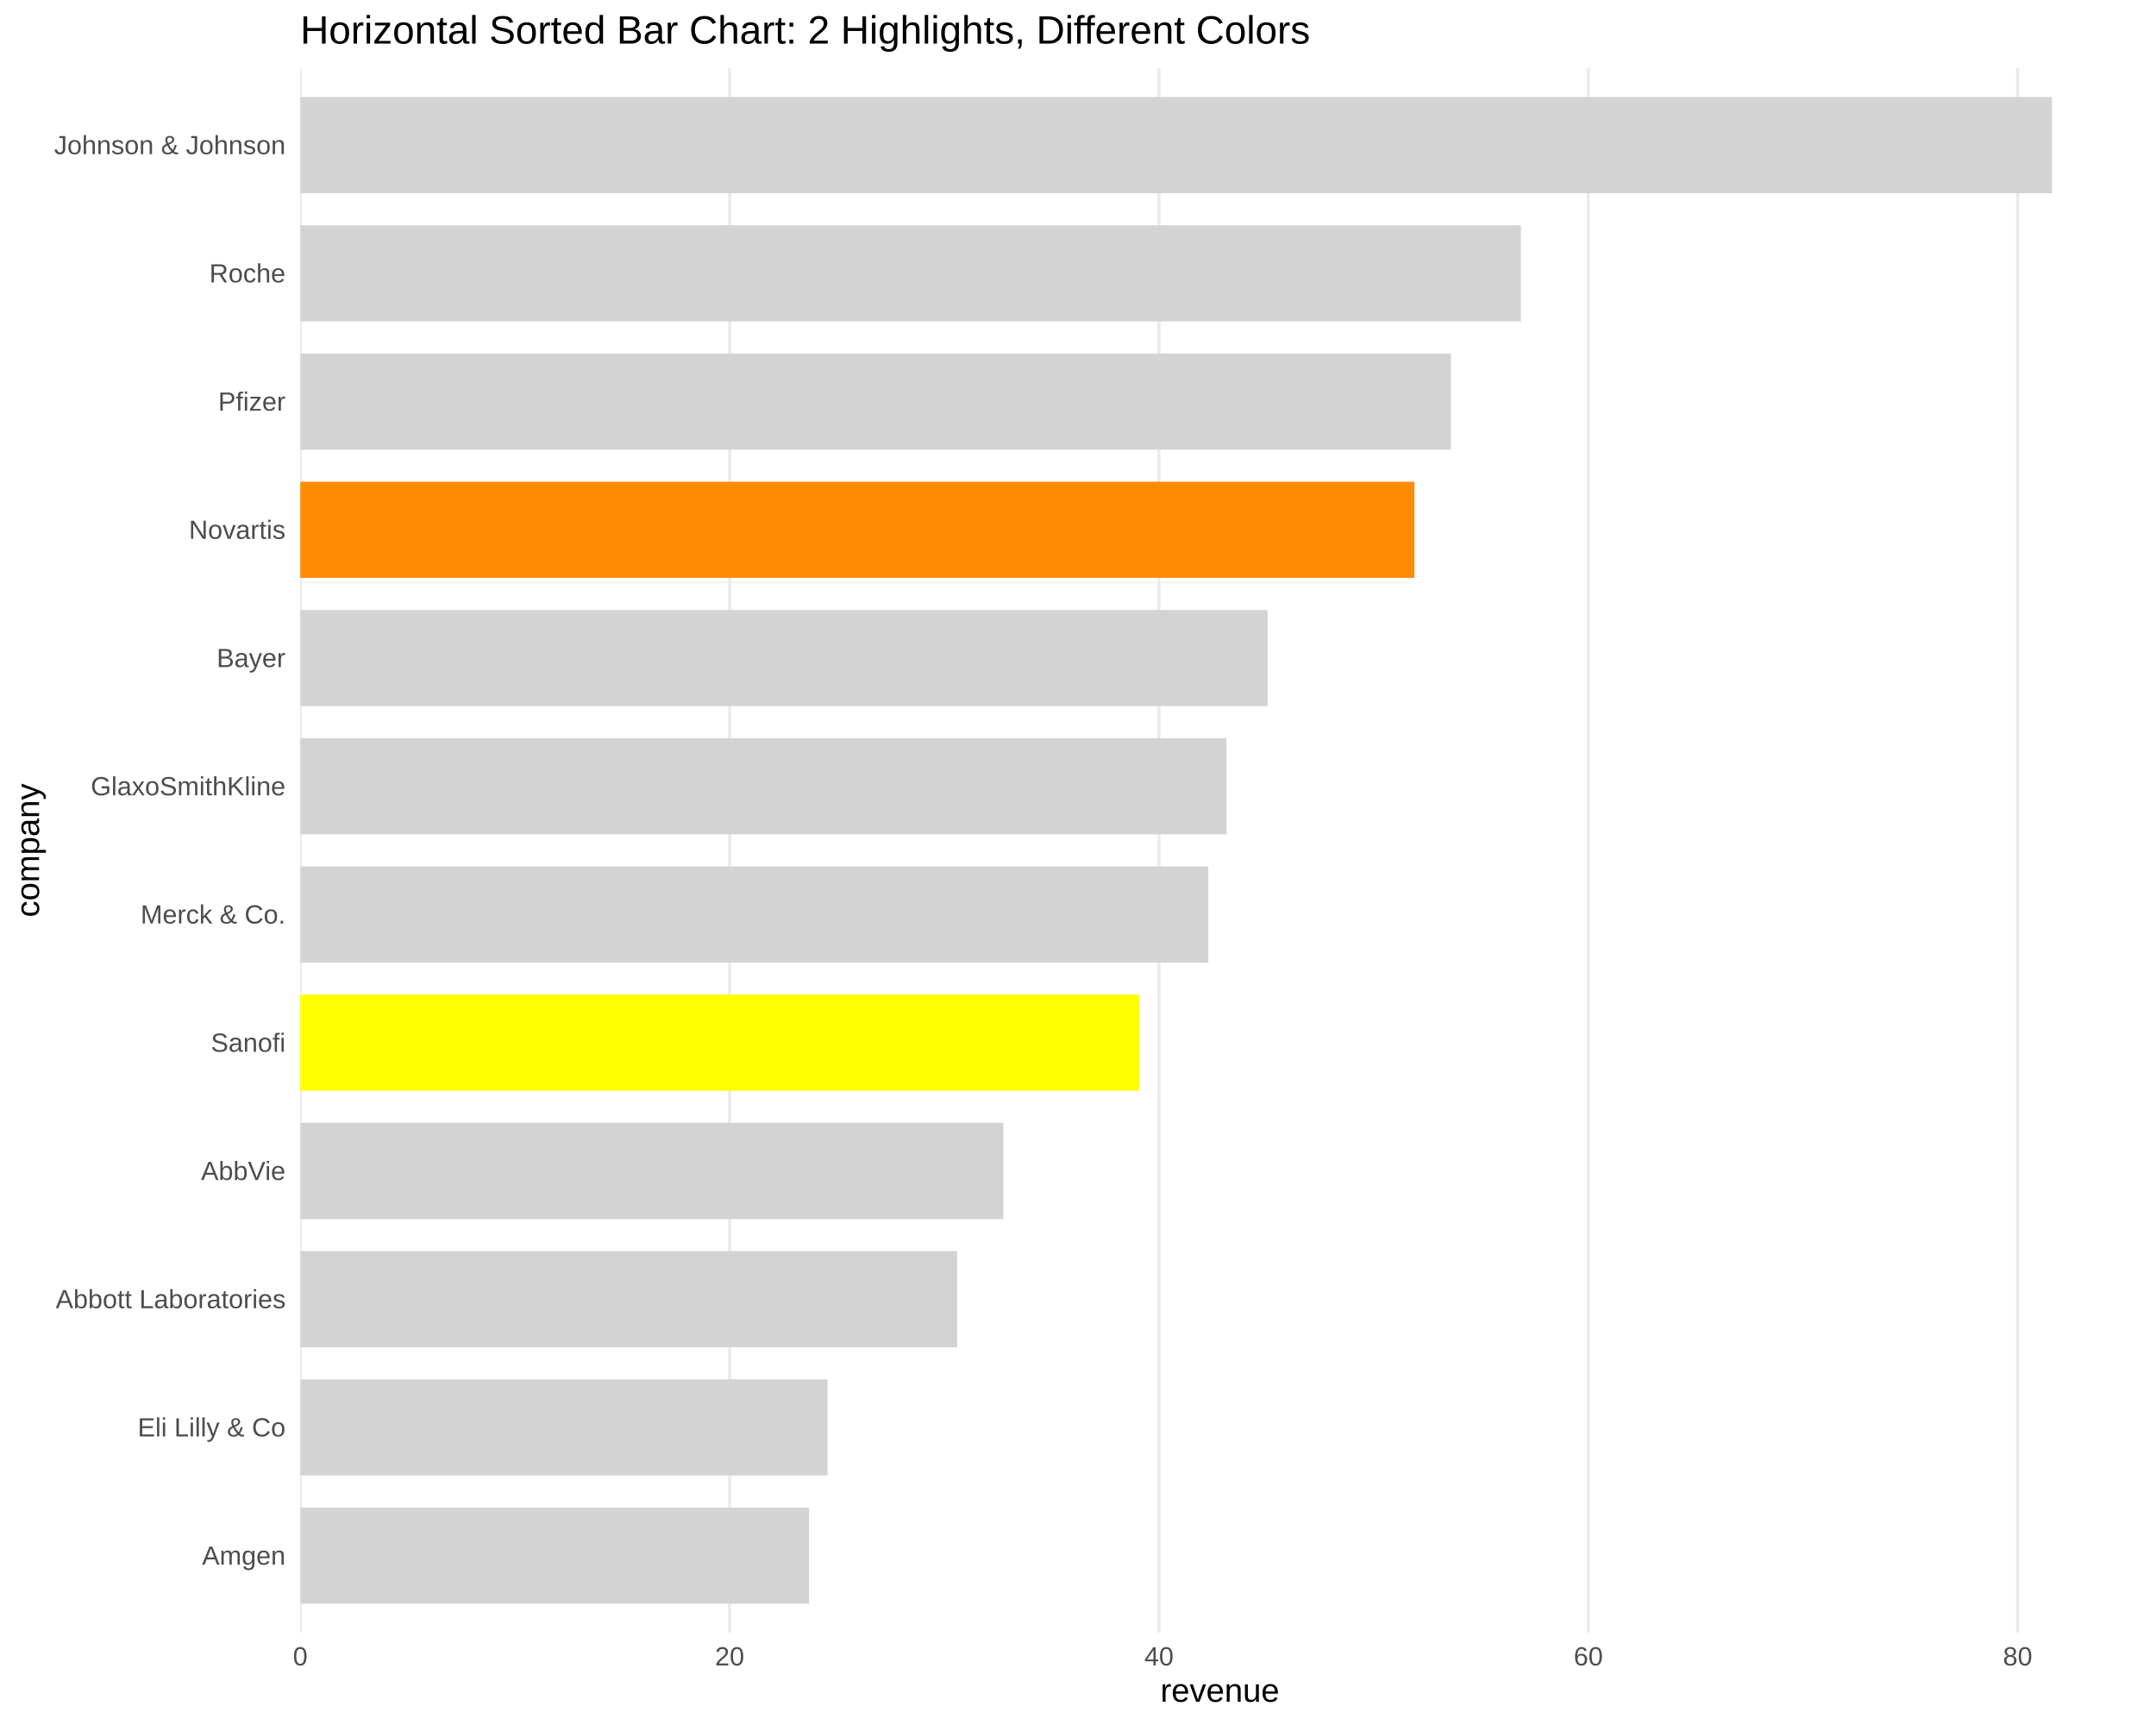
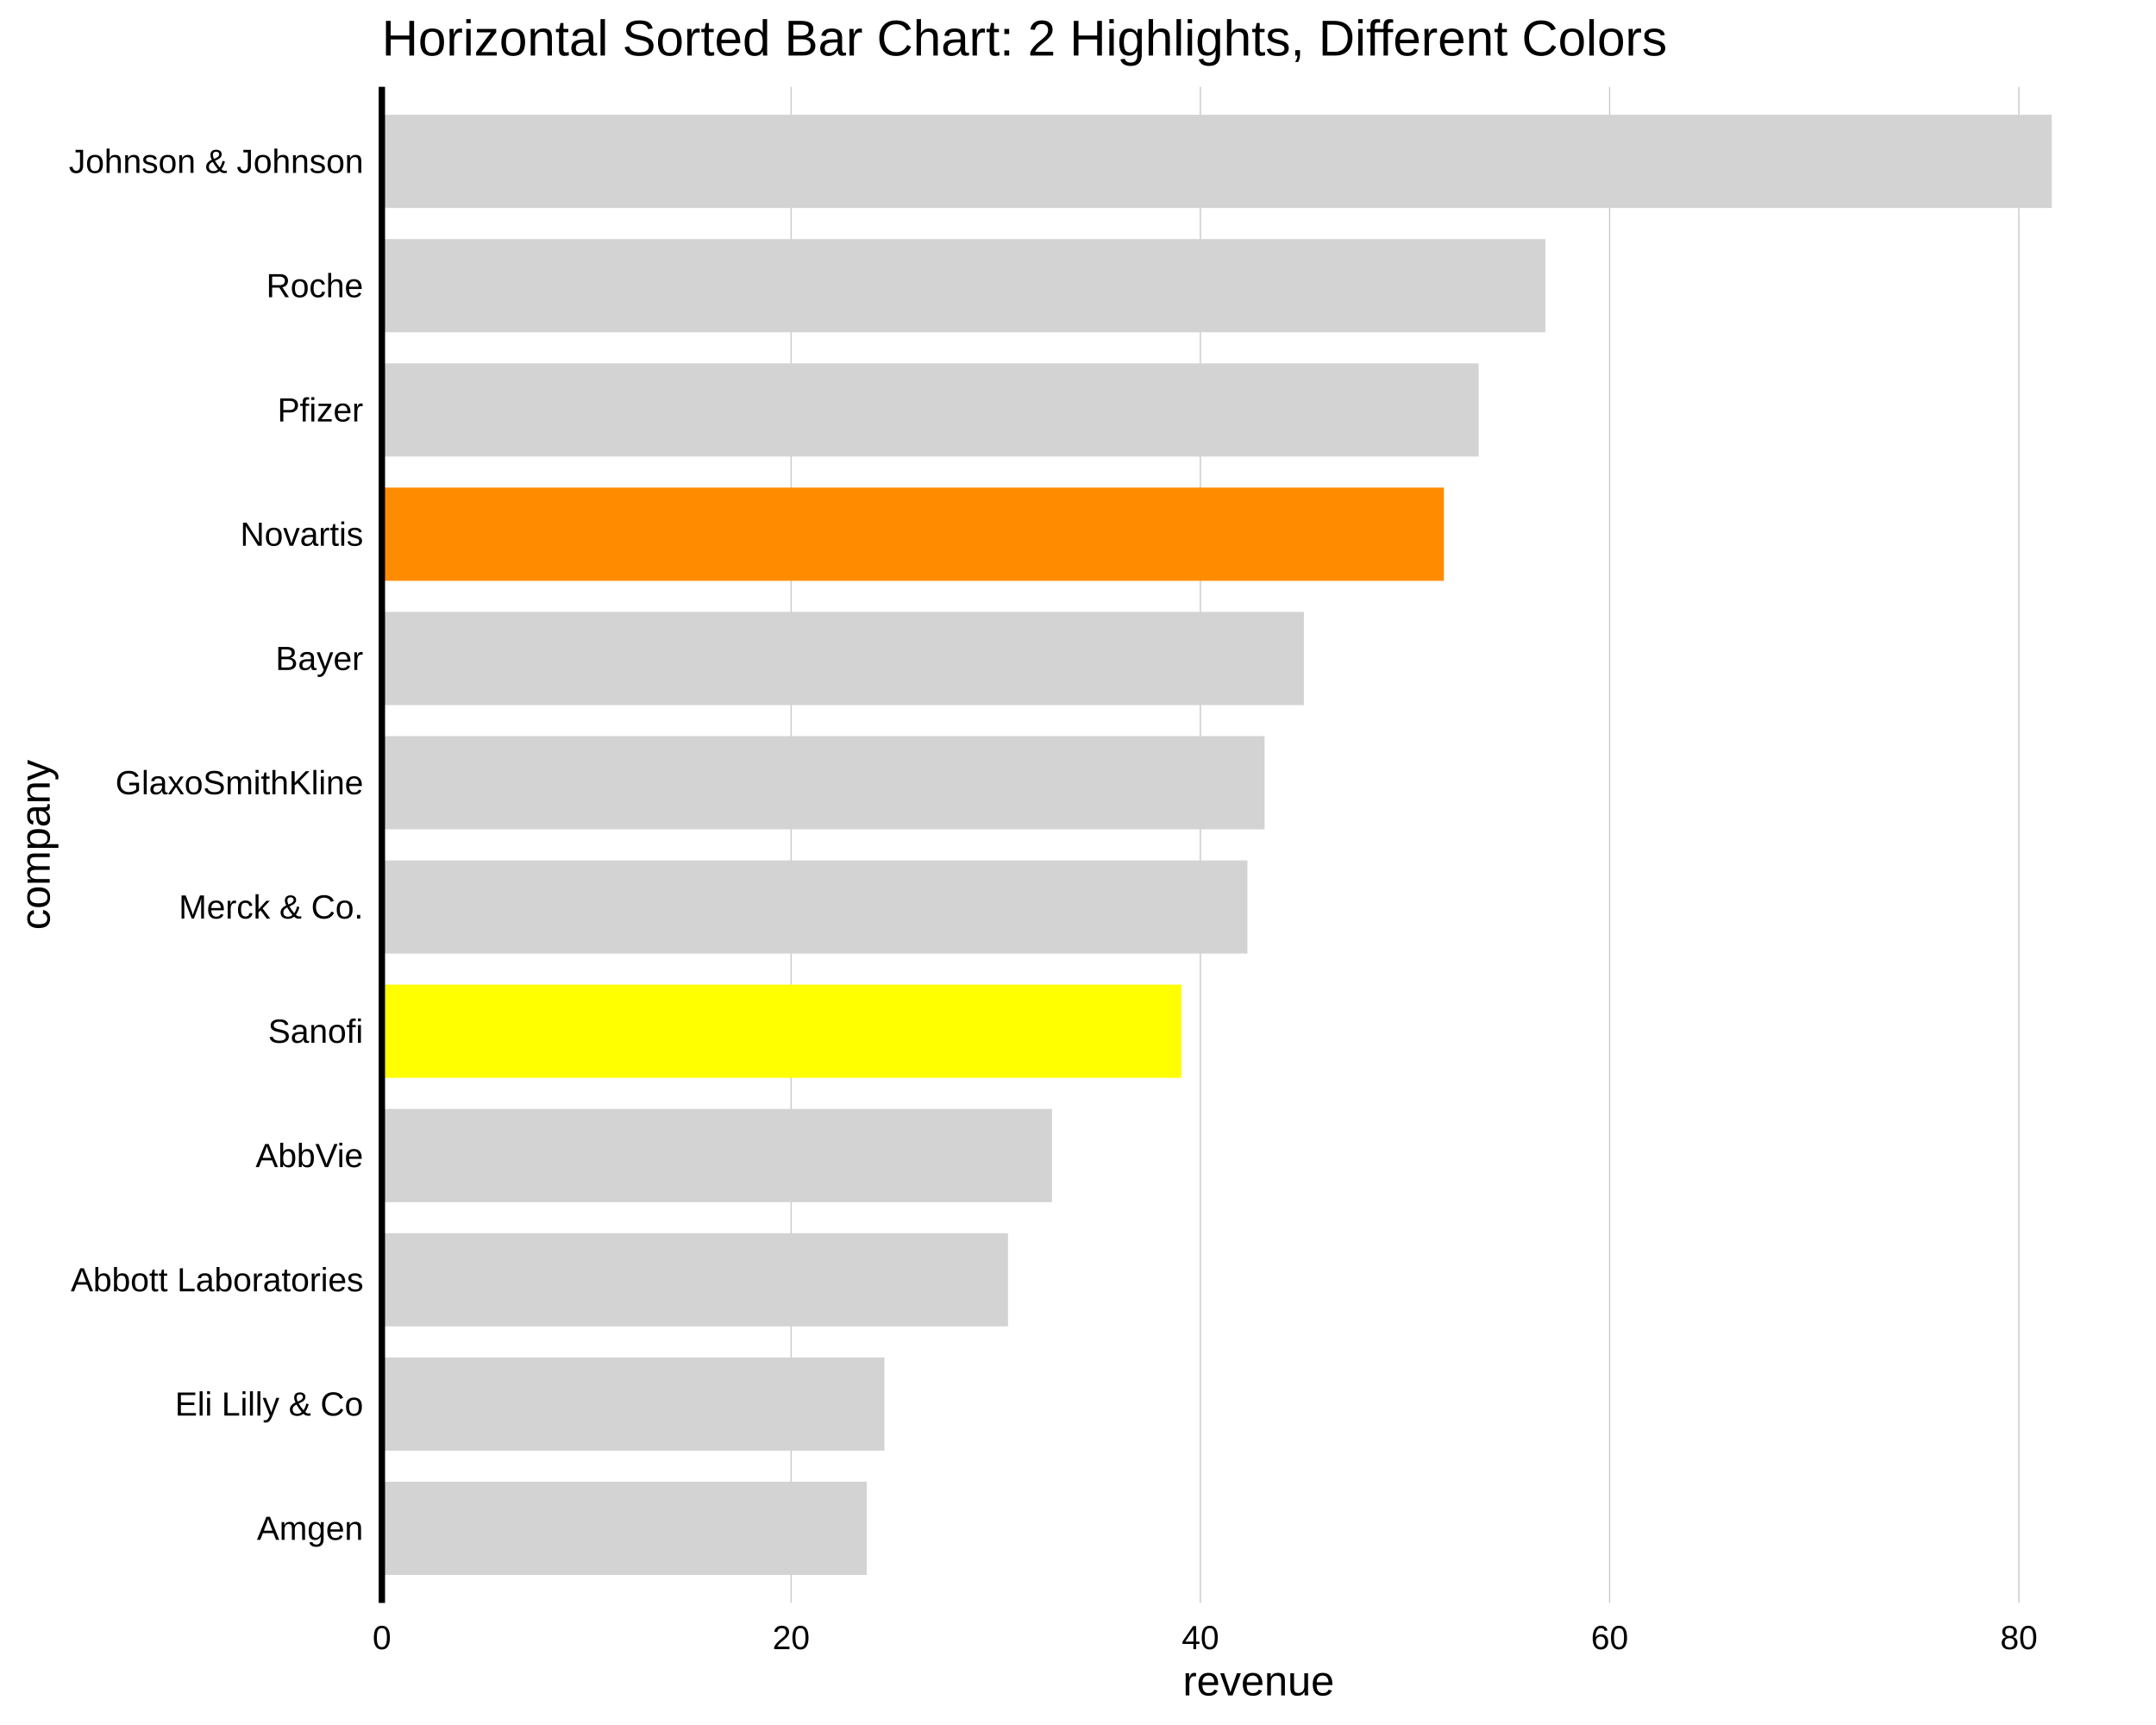
<svg xmlns="http://www.w3.org/2000/svg" viewBox="0 0 720.00 576.00">
  <defs>
    <style type="text/css">
    line, polyline, polygon, path, rect, circle {
      fill: none;
      stroke: #000000;
      stroke-linecap: round;
      stroke-linejoin: round;
      stroke-miterlimit: 10.00;
    }
  </style>
  </defs>
  <rect width="100%" height="100%" style="stroke: none; fill: #FFFFFF;" />
  <defs>
-     <clipPath id="cpMTAwLjI4fDcxNC41Mnw1NDUuMTN8MjIuNzc=">
-       <rect x="100.28" y="22.77" width="614.24" height="522.36" />
+     <clipPath id="cpMTI3LjUyfDcxMy4wM3w1MzUuMjN8MjguOTk=">
+       <rect x="127.52" y="28.99" width="585.51" height="506.23" />
    </clipPath>
  </defs>
-   <polyline points="100.28,545.13 100.28,22.77 " style="stroke-width: 1.07; stroke: #EBEBEB; stroke-linecap: butt;" clip-path="url(#cpMTAwLjI4fDcxNC41Mnw1NDUuMTN8MjIuNzc=)" />
-   <polyline points="243.66,545.13 243.66,22.77 " style="stroke-width: 1.07; stroke: #EBEBEB; stroke-linecap: butt;" clip-path="url(#cpMTAwLjI4fDcxNC41Mnw1NDUuMTN8MjIuNzc=)" />
-   <polyline points="387.04,545.13 387.04,22.77 " style="stroke-width: 1.07; stroke: #EBEBEB; stroke-linecap: butt;" clip-path="url(#cpMTAwLjI4fDcxNC41Mnw1NDUuMTN8MjIuNzc=)" />
-   <polyline points="530.42,545.13 530.42,22.77 " style="stroke-width: 1.07; stroke: #EBEBEB; stroke-linecap: butt;" clip-path="url(#cpMTAwLjI4fDcxNC41Mnw1NDUuMTN8MjIuNzc=)" />
-   <polyline points="673.80,545.13 673.80,22.77 " style="stroke-width: 1.07; stroke: #EBEBEB; stroke-linecap: butt;" clip-path="url(#cpMTAwLjI4fDcxNC41Mnw1NDUuMTN8MjIuNzc=)" />
-   <rect x="100.28" y="32.41" width="585.00" height="32.11" style="stroke-width: 1.07; stroke: none; stroke-linecap: square; stroke-linejoin: miter; fill: #D3D3D3;" clip-path="url(#cpMTAwLjI4fDcxNC41Mnw1NDUuMTN8MjIuNzc=)" />
-   <rect x="100.28" y="75.22" width="407.63" height="32.11" style="stroke-width: 1.07; stroke: none; stroke-linecap: square; stroke-linejoin: miter; fill: #D3D3D3;" clip-path="url(#cpMTAwLjI4fDcxNC41Mnw1NDUuMTN8MjIuNzc=)" />
-   <rect x="100.28" y="118.04" width="384.26" height="32.11" style="stroke-width: 1.07; stroke: none; stroke-linecap: square; stroke-linejoin: miter; fill: #D3D3D3;" clip-path="url(#cpMTAwLjI4fDcxNC41Mnw1NDUuMTN8MjIuNzc=)" />
-   <rect x="100.28" y="160.85" width="372.07" height="32.11" style="stroke-width: 1.07; stroke: none; stroke-linecap: square; stroke-linejoin: miter; fill: #FF8C00;" clip-path="url(#cpMTAwLjI4fDcxNC41Mnw1NDUuMTN8MjIuNzc=)" />
-   <rect x="100.28" y="203.67" width="323.04" height="32.11" style="stroke-width: 1.07; stroke: none; stroke-linecap: square; stroke-linejoin: miter; fill: #D3D3D3;" clip-path="url(#cpMTAwLjI4fDcxNC41Mnw1NDUuMTN8MjIuNzc=)" />
-   <rect x="100.28" y="246.49" width="309.27" height="32.11" style="stroke-width: 1.07; stroke: none; stroke-linecap: square; stroke-linejoin: miter; fill: #D3D3D3;" clip-path="url(#cpMTAwLjI4fDcxNC41Mnw1NDUuMTN8MjIuNzc=)" />
-   <rect x="100.28" y="289.30" width="303.25" height="32.11" style="stroke-width: 1.07; stroke: none; stroke-linecap: square; stroke-linejoin: miter; fill: #D3D3D3;" clip-path="url(#cpMTAwLjI4fDcxNC41Mnw1NDUuMTN8MjIuNzc=)" />
-   <rect x="100.28" y="332.12" width="280.10" height="32.11" style="stroke-width: 1.07; stroke: none; stroke-linecap: square; stroke-linejoin: miter; fill: #FFFF00;" clip-path="url(#cpMTAwLjI4fDcxNC41Mnw1NDUuMTN8MjIuNzc=)" />
-   <rect x="100.28" y="374.94" width="234.79" height="32.11" style="stroke-width: 1.07; stroke: none; stroke-linecap: square; stroke-linejoin: miter; fill: #D3D3D3;" clip-path="url(#cpMTAwLjI4fDcxNC41Mnw1NDUuMTN8MjIuNzc=)" />
-   <rect x="100.28" y="417.75" width="219.37" height="32.11" style="stroke-width: 1.07; stroke: none; stroke-linecap: square; stroke-linejoin: miter; fill: #D3D3D3;" clip-path="url(#cpMTAwLjI4fDcxNC41Mnw1NDUuMTN8MjIuNzc=)" />
-   <rect x="100.28" y="460.57" width="176.07" height="32.11" style="stroke-width: 1.07; stroke: none; stroke-linecap: square; stroke-linejoin: miter; fill: #D3D3D3;" clip-path="url(#cpMTAwLjI4fDcxNC41Mnw1NDUuMTN8MjIuNzc=)" />
-   <rect x="100.28" y="503.38" width="169.91" height="32.11" style="stroke-width: 1.07; stroke: none; stroke-linecap: square; stroke-linejoin: miter; fill: #D3D3D3;" clip-path="url(#cpMTAwLjI4fDcxNC41Mnw1NDUuMTN8MjIuNzc=)" />
+   <polyline points="127.52,535.23 127.52,28.99 " style="stroke-width: 0.43; stroke: #CCCCCC; stroke-linecap: butt;" clip-path="url(#cpMTI3LjUyfDcxMy4wM3w1MzUuMjN8MjguOTk=)" />
+   <polyline points="264.19,535.23 264.19,28.99 " style="stroke-width: 0.43; stroke: #CCCCCC; stroke-linecap: butt;" clip-path="url(#cpMTI3LjUyfDcxMy4wM3w1MzUuMjN8MjguOTk=)" />
+   <polyline points="400.86,535.23 400.86,28.99 " style="stroke-width: 0.43; stroke: #CCCCCC; stroke-linecap: butt;" clip-path="url(#cpMTI3LjUyfDcxMy4wM3w1MzUuMjN8MjguOTk=)" />
+   <polyline points="537.54,535.23 537.54,28.99 " style="stroke-width: 0.43; stroke: #CCCCCC; stroke-linecap: butt;" clip-path="url(#cpMTI3LjUyfDcxMy4wM3w1MzUuMjN8MjguOTk=)" />
+   <polyline points="674.21,535.23 674.21,28.99 " style="stroke-width: 0.43; stroke: #CCCCCC; stroke-linecap: butt;" clip-path="url(#cpMTI3LjUyfDcxMy4wM3w1MzUuMjN8MjguOTk=)" />
+   <rect x="127.52" y="38.33" width="557.63" height="31.12" style="stroke-width: 1.07; stroke: none; stroke-linecap: square; stroke-linejoin: miter; fill: #D3D3D3;" clip-path="url(#cpMTI3LjUyfDcxMy4wM3w1MzUuMjN8MjguOTk=)" />
+   <rect x="127.52" y="79.83" width="388.56" height="31.12" style="stroke-width: 1.07; stroke: none; stroke-linecap: square; stroke-linejoin: miter; fill: #D3D3D3;" clip-path="url(#cpMTI3LjUyfDcxMy4wM3w1MzUuMjN8MjguOTk=)" />
+   <rect x="127.52" y="121.32" width="366.28" height="31.12" style="stroke-width: 1.07; stroke: none; stroke-linecap: square; stroke-linejoin: miter; fill: #D3D3D3;" clip-path="url(#cpMTI3LjUyfDcxMy4wM3w1MzUuMjN8MjguOTk=)" />
+   <rect x="127.52" y="162.81" width="354.67" height="31.12" style="stroke-width: 1.07; stroke: none; stroke-linecap: square; stroke-linejoin: miter; fill: #FF8C00;" clip-path="url(#cpMTI3LjUyfDcxMy4wM3w1MzUuMjN8MjguOTk=)" />
+   <rect x="127.52" y="204.31" width="307.92" height="31.12" style="stroke-width: 1.07; stroke: none; stroke-linecap: square; stroke-linejoin: miter; fill: #D3D3D3;" clip-path="url(#cpMTI3LjUyfDcxMy4wM3w1MzUuMjN8MjguOTk=)" />
+   <rect x="127.52" y="245.80" width="294.80" height="31.12" style="stroke-width: 1.07; stroke: none; stroke-linecap: square; stroke-linejoin: miter; fill: #D3D3D3;" clip-path="url(#cpMTI3LjUyfDcxMy4wM3w1MzUuMjN8MjguOTk=)" />
+   <rect x="127.52" y="287.30" width="289.06" height="31.12" style="stroke-width: 1.07; stroke: none; stroke-linecap: square; stroke-linejoin: miter; fill: #D3D3D3;" clip-path="url(#cpMTI3LjUyfDcxMy4wM3w1MzUuMjN8MjguOTk=)" />
+   <rect x="127.52" y="328.79" width="266.99" height="31.12" style="stroke-width: 1.07; stroke: none; stroke-linecap: square; stroke-linejoin: miter; fill: #FFFF00;" clip-path="url(#cpMTI3LjUyfDcxMy4wM3w1MzUuMjN8MjguOTk=)" />
+   <rect x="127.52" y="370.29" width="223.80" height="31.12" style="stroke-width: 1.07; stroke: none; stroke-linecap: square; stroke-linejoin: miter; fill: #D3D3D3;" clip-path="url(#cpMTI3LjUyfDcxMy4wM3w1MzUuMjN8MjguOTk=)" />
+   <rect x="127.52" y="411.78" width="209.11" height="31.12" style="stroke-width: 1.07; stroke: none; stroke-linecap: square; stroke-linejoin: miter; fill: #D3D3D3;" clip-path="url(#cpMTI3LjUyfDcxMy4wM3w1MzUuMjN8MjguOTk=)" />
+   <rect x="127.52" y="453.28" width="167.83" height="31.12" style="stroke-width: 1.07; stroke: none; stroke-linecap: square; stroke-linejoin: miter; fill: #D3D3D3;" clip-path="url(#cpMTI3LjUyfDcxMy4wM3w1MzUuMjN8MjguOTk=)" />
+   <rect x="127.52" y="494.77" width="161.96" height="31.12" style="stroke-width: 1.07; stroke: none; stroke-linecap: square; stroke-linejoin: miter; fill: #D3D3D3;" clip-path="url(#cpMTI3LjUyfDcxMy4wM3w1MzUuMjN8MjguOTk=)" />
  <defs>
    <clipPath id="cpMC4wMHw3MjAuMDB8NTc2LjAwfDAuMDA=">
      <rect x="0.00" y="0.00" width="720.00" height="576.00" />
    </clipPath>
  </defs>
+   <polyline points="127.52,535.23 127.52,28.99 " style="stroke-width: 2.13; stroke-linecap: butt;" clip-path="url(#cpMC4wMHw3MjAuMDB8NTc2LjAwfDAuMDA=)" />
  <g clip-path="url(#cpMC4wMHw3MjAuMDB8NTc2LjAwfDAuMDA=)">
-     <text x="67.47" y="522.46" style="font-size: 8.80px; fill: #4D4D4D; font-family: Liberation Sans;" textLength="27.88px" lengthAdjust="spacingAndGlyphs">Amgen</text>
+     <text x="85.80" y="514.18" style="font-size: 11.20px; font-family: Liberation Sans;" textLength="35.44px" lengthAdjust="spacingAndGlyphs">Amgen</text>
  </g>
  <g clip-path="url(#cpMC4wMHw3MjAuMDB8NTc2LjAwfDAuMDA=)">
-     <text x="45.97" y="479.65" style="font-size: 8.80px; fill: #4D4D4D; font-family: Liberation Sans;" textLength="49.38px" lengthAdjust="spacingAndGlyphs">Eli Lilly &amp; Co</text>
+     <text x="58.45" y="472.69" style="font-size: 11.20px; font-family: Liberation Sans;" textLength="62.80px" lengthAdjust="spacingAndGlyphs">Eli Lilly &amp; Co</text>
  </g>
  <g clip-path="url(#cpMC4wMHw3MjAuMDB8NTc2LjAwfDAuMDA=)">
-     <text x="18.61" y="436.83" style="font-size: 8.80px; fill: #4D4D4D; font-family: Liberation Sans;" textLength="76.73px" lengthAdjust="spacingAndGlyphs">Abbott Laboratories</text>
+     <text x="23.63" y="431.19" style="font-size: 11.20px; font-family: Liberation Sans;" textLength="97.61px" lengthAdjust="spacingAndGlyphs">Abbott Laboratories</text>
  </g>
  <g clip-path="url(#cpMC4wMHw3MjAuMDB8NTc2LjAwfDAuMDA=)">
-     <text x="67.13" y="394.02" style="font-size: 8.80px; fill: #4D4D4D; font-family: Liberation Sans;" textLength="28.22px" lengthAdjust="spacingAndGlyphs">AbbVie</text>
+     <text x="85.37" y="389.70" style="font-size: 11.20px; font-family: Liberation Sans;" textLength="35.88px" lengthAdjust="spacingAndGlyphs">AbbVie</text>
  </g>
  <g clip-path="url(#cpMC4wMHw3MjAuMDB8NTc2LjAwfDAuMDA=)">
-     <text x="70.41" y="351.20" style="font-size: 8.80px; fill: #4D4D4D; font-family: Liberation Sans;" textLength="24.94px" lengthAdjust="spacingAndGlyphs">Sanofi</text>
+     <text x="89.52" y="348.20" style="font-size: 11.20px; font-family: Liberation Sans;" textLength="31.72px" lengthAdjust="spacingAndGlyphs">Sanofi</text>
  </g>
  <g clip-path="url(#cpMC4wMHw3MjAuMDB8NTc2LjAwfDAuMDA=)">
-     <text x="46.95" y="308.38" style="font-size: 8.80px; fill: #4D4D4D; font-family: Liberation Sans;" textLength="48.39px" lengthAdjust="spacingAndGlyphs">Merck &amp; Co.</text>
+     <text x="59.71" y="306.71" style="font-size: 11.20px; font-family: Liberation Sans;" textLength="61.53px" lengthAdjust="spacingAndGlyphs">Merck &amp; Co.</text>
  </g>
  <g clip-path="url(#cpMC4wMHw3MjAuMDB8NTc2LjAwfDAuMDA=)">
-     <text x="30.31" y="265.57" style="font-size: 8.80px; fill: #4D4D4D; font-family: Liberation Sans;" textLength="65.03px" lengthAdjust="spacingAndGlyphs">GlaxoSmithKline</text>
+     <text x="38.55" y="265.21" style="font-size: 11.20px; font-family: Liberation Sans;" textLength="82.69px" lengthAdjust="spacingAndGlyphs">GlaxoSmithKline</text>
  </g>
  <g clip-path="url(#cpMC4wMHw3MjAuMDB8NTc2LjAwfDAuMDA=)">
-     <text x="72.36" y="222.75" style="font-size: 8.80px; fill: #4D4D4D; font-family: Liberation Sans;" textLength="22.98px" lengthAdjust="spacingAndGlyphs">Bayer</text>
+     <text x="92.02" y="223.72" style="font-size: 11.20px; font-family: Liberation Sans;" textLength="29.22px" lengthAdjust="spacingAndGlyphs">Bayer</text>
  </g>
  <g clip-path="url(#cpMC4wMHw3MjAuMDB8NTc2LjAwfDAuMDA=)">
-     <text x="63.08" y="179.93" style="font-size: 8.80px; fill: #4D4D4D; font-family: Liberation Sans;" textLength="32.27px" lengthAdjust="spacingAndGlyphs">Novartis</text>
+     <text x="80.23" y="182.23" style="font-size: 11.20px; font-family: Liberation Sans;" textLength="41.02px" lengthAdjust="spacingAndGlyphs">Novartis</text>
  </g>
  <g clip-path="url(#cpMC4wMHw3MjAuMDB8NTc2LjAwfDAuMDA=)">
-     <text x="72.86" y="137.12" style="font-size: 8.80px; fill: #4D4D4D; font-family: Liberation Sans;" textLength="22.48px" lengthAdjust="spacingAndGlyphs">Pfizer</text>
+     <text x="92.65" y="140.73" style="font-size: 11.20px; font-family: Liberation Sans;" textLength="28.59px" lengthAdjust="spacingAndGlyphs">Pfizer</text>
  </g>
  <g clip-path="url(#cpMC4wMHw3MjAuMDB8NTc2LjAwfDAuMDA=)">
-     <text x="69.91" y="94.30" style="font-size: 8.80px; fill: #4D4D4D; font-family: Liberation Sans;" textLength="25.44px" lengthAdjust="spacingAndGlyphs">Roche</text>
+     <text x="88.91" y="99.24" style="font-size: 11.20px; font-family: Liberation Sans;" textLength="32.33px" lengthAdjust="spacingAndGlyphs">Roche</text>
  </g>
  <g clip-path="url(#cpMC4wMHw3MjAuMDB8NTc2LjAwfDAuMDA=)">
-     <text x="18.06" y="51.48" style="font-size: 8.80px; fill: #4D4D4D; font-family: Liberation Sans;" textLength="77.28px" lengthAdjust="spacingAndGlyphs">Johnson &amp; Johnson</text>
+     <text x="22.99" y="57.74" style="font-size: 11.20px; font-family: Liberation Sans;" textLength="98.25px" lengthAdjust="spacingAndGlyphs">Johnson &amp; Johnson</text>
  </g>
  <g clip-path="url(#cpMC4wMHw3MjAuMDB8NTc2LjAwfDAuMDA=)">
-     <text x="97.83" y="556.11" style="font-size: 8.80px; fill: #4D4D4D; font-family: Liberation Sans;" textLength="4.89px" lengthAdjust="spacingAndGlyphs">0</text>
+     <text x="124.41" y="550.68" style="font-size: 11.20px; font-family: Liberation Sans;" textLength="6.22px" lengthAdjust="spacingAndGlyphs">0</text>
  </g>
  <g clip-path="url(#cpMC4wMHw3MjAuMDB8NTc2LjAwfDAuMDA=)">
-     <text x="238.77" y="556.11" style="font-size: 8.80px; fill: #4D4D4D; font-family: Liberation Sans;" textLength="9.78px" lengthAdjust="spacingAndGlyphs">20</text>
+     <text x="257.97" y="550.68" style="font-size: 11.20px; font-family: Liberation Sans;" textLength="12.44px" lengthAdjust="spacingAndGlyphs">20</text>
  </g>
  <g clip-path="url(#cpMC4wMHw3MjAuMDB8NTc2LjAwfDAuMDA=)">
-     <text x="382.15" y="556.11" style="font-size: 8.80px; fill: #4D4D4D; font-family: Liberation Sans;" textLength="9.78px" lengthAdjust="spacingAndGlyphs">40</text>
+     <text x="394.65" y="550.68" style="font-size: 11.20px; font-family: Liberation Sans;" textLength="12.44px" lengthAdjust="spacingAndGlyphs">40</text>
  </g>
  <g clip-path="url(#cpMC4wMHw3MjAuMDB8NTc2LjAwfDAuMDA=)">
-     <text x="525.53" y="556.11" style="font-size: 8.80px; fill: #4D4D4D; font-family: Liberation Sans;" textLength="9.78px" lengthAdjust="spacingAndGlyphs">60</text>
+     <text x="531.32" y="550.68" style="font-size: 11.20px; font-family: Liberation Sans;" textLength="12.44px" lengthAdjust="spacingAndGlyphs">60</text>
  </g>
  <g clip-path="url(#cpMC4wMHw3MjAuMDB8NTc2LjAwfDAuMDA=)">
-     <text x="668.91" y="556.11" style="font-size: 8.80px; fill: #4D4D4D; font-family: Liberation Sans;" textLength="9.78px" lengthAdjust="spacingAndGlyphs">80</text>
+     <text x="667.99" y="550.68" style="font-size: 11.20px; font-family: Liberation Sans;" textLength="12.44px" lengthAdjust="spacingAndGlyphs">80</text>
  </g>
  <g clip-path="url(#cpMC4wMHw3MjAuMDB8NTc2LjAwfDAuMDA=)">
-     <text x="387.51" y="568.24" style="font-size: 11.00px; font-family: Liberation Sans;" textLength="39.78px" lengthAdjust="spacingAndGlyphs">revenue</text>
+     <text x="394.99" y="566.12" style="font-size: 14.00px; font-family: Liberation Sans;" textLength="50.56px" lengthAdjust="spacingAndGlyphs">revenue</text>
  </g>
  <g clip-path="url(#cpMC4wMHw3MjAuMDB8NTc2LjAwfDAuMDA=)">
-     <text transform="translate(13.04,306.28) rotate(-90)" style="font-size: 11.00px; font-family: Liberation Sans;" textLength="44.66px" lengthAdjust="spacingAndGlyphs">company</text>
+     <text transform="translate(16.60,310.50) rotate(-90)" style="font-size: 14.00px; font-family: Liberation Sans;" textLength="56.78px" lengthAdjust="spacingAndGlyphs">company</text>
  </g>
  <g clip-path="url(#cpMC4wMHw3MjAuMDB8NTc2LjAwfDAuMDA=)">
-     <text x="100.28" y="14.56" style="font-size: 13.20px; font-family: Liberation Sans;" textLength="336.77px" lengthAdjust="spacingAndGlyphs">Horizontal Sorted Bar Chart: 2 Highlights, Different Colors</text>
+     <text x="127.52" y="18.54" style="font-size: 16.80px; font-family: Liberation Sans;" textLength="429.28px" lengthAdjust="spacingAndGlyphs">Horizontal Sorted Bar Chart: 2 Highlights, Different Colors</text>
  </g>
</svg>
